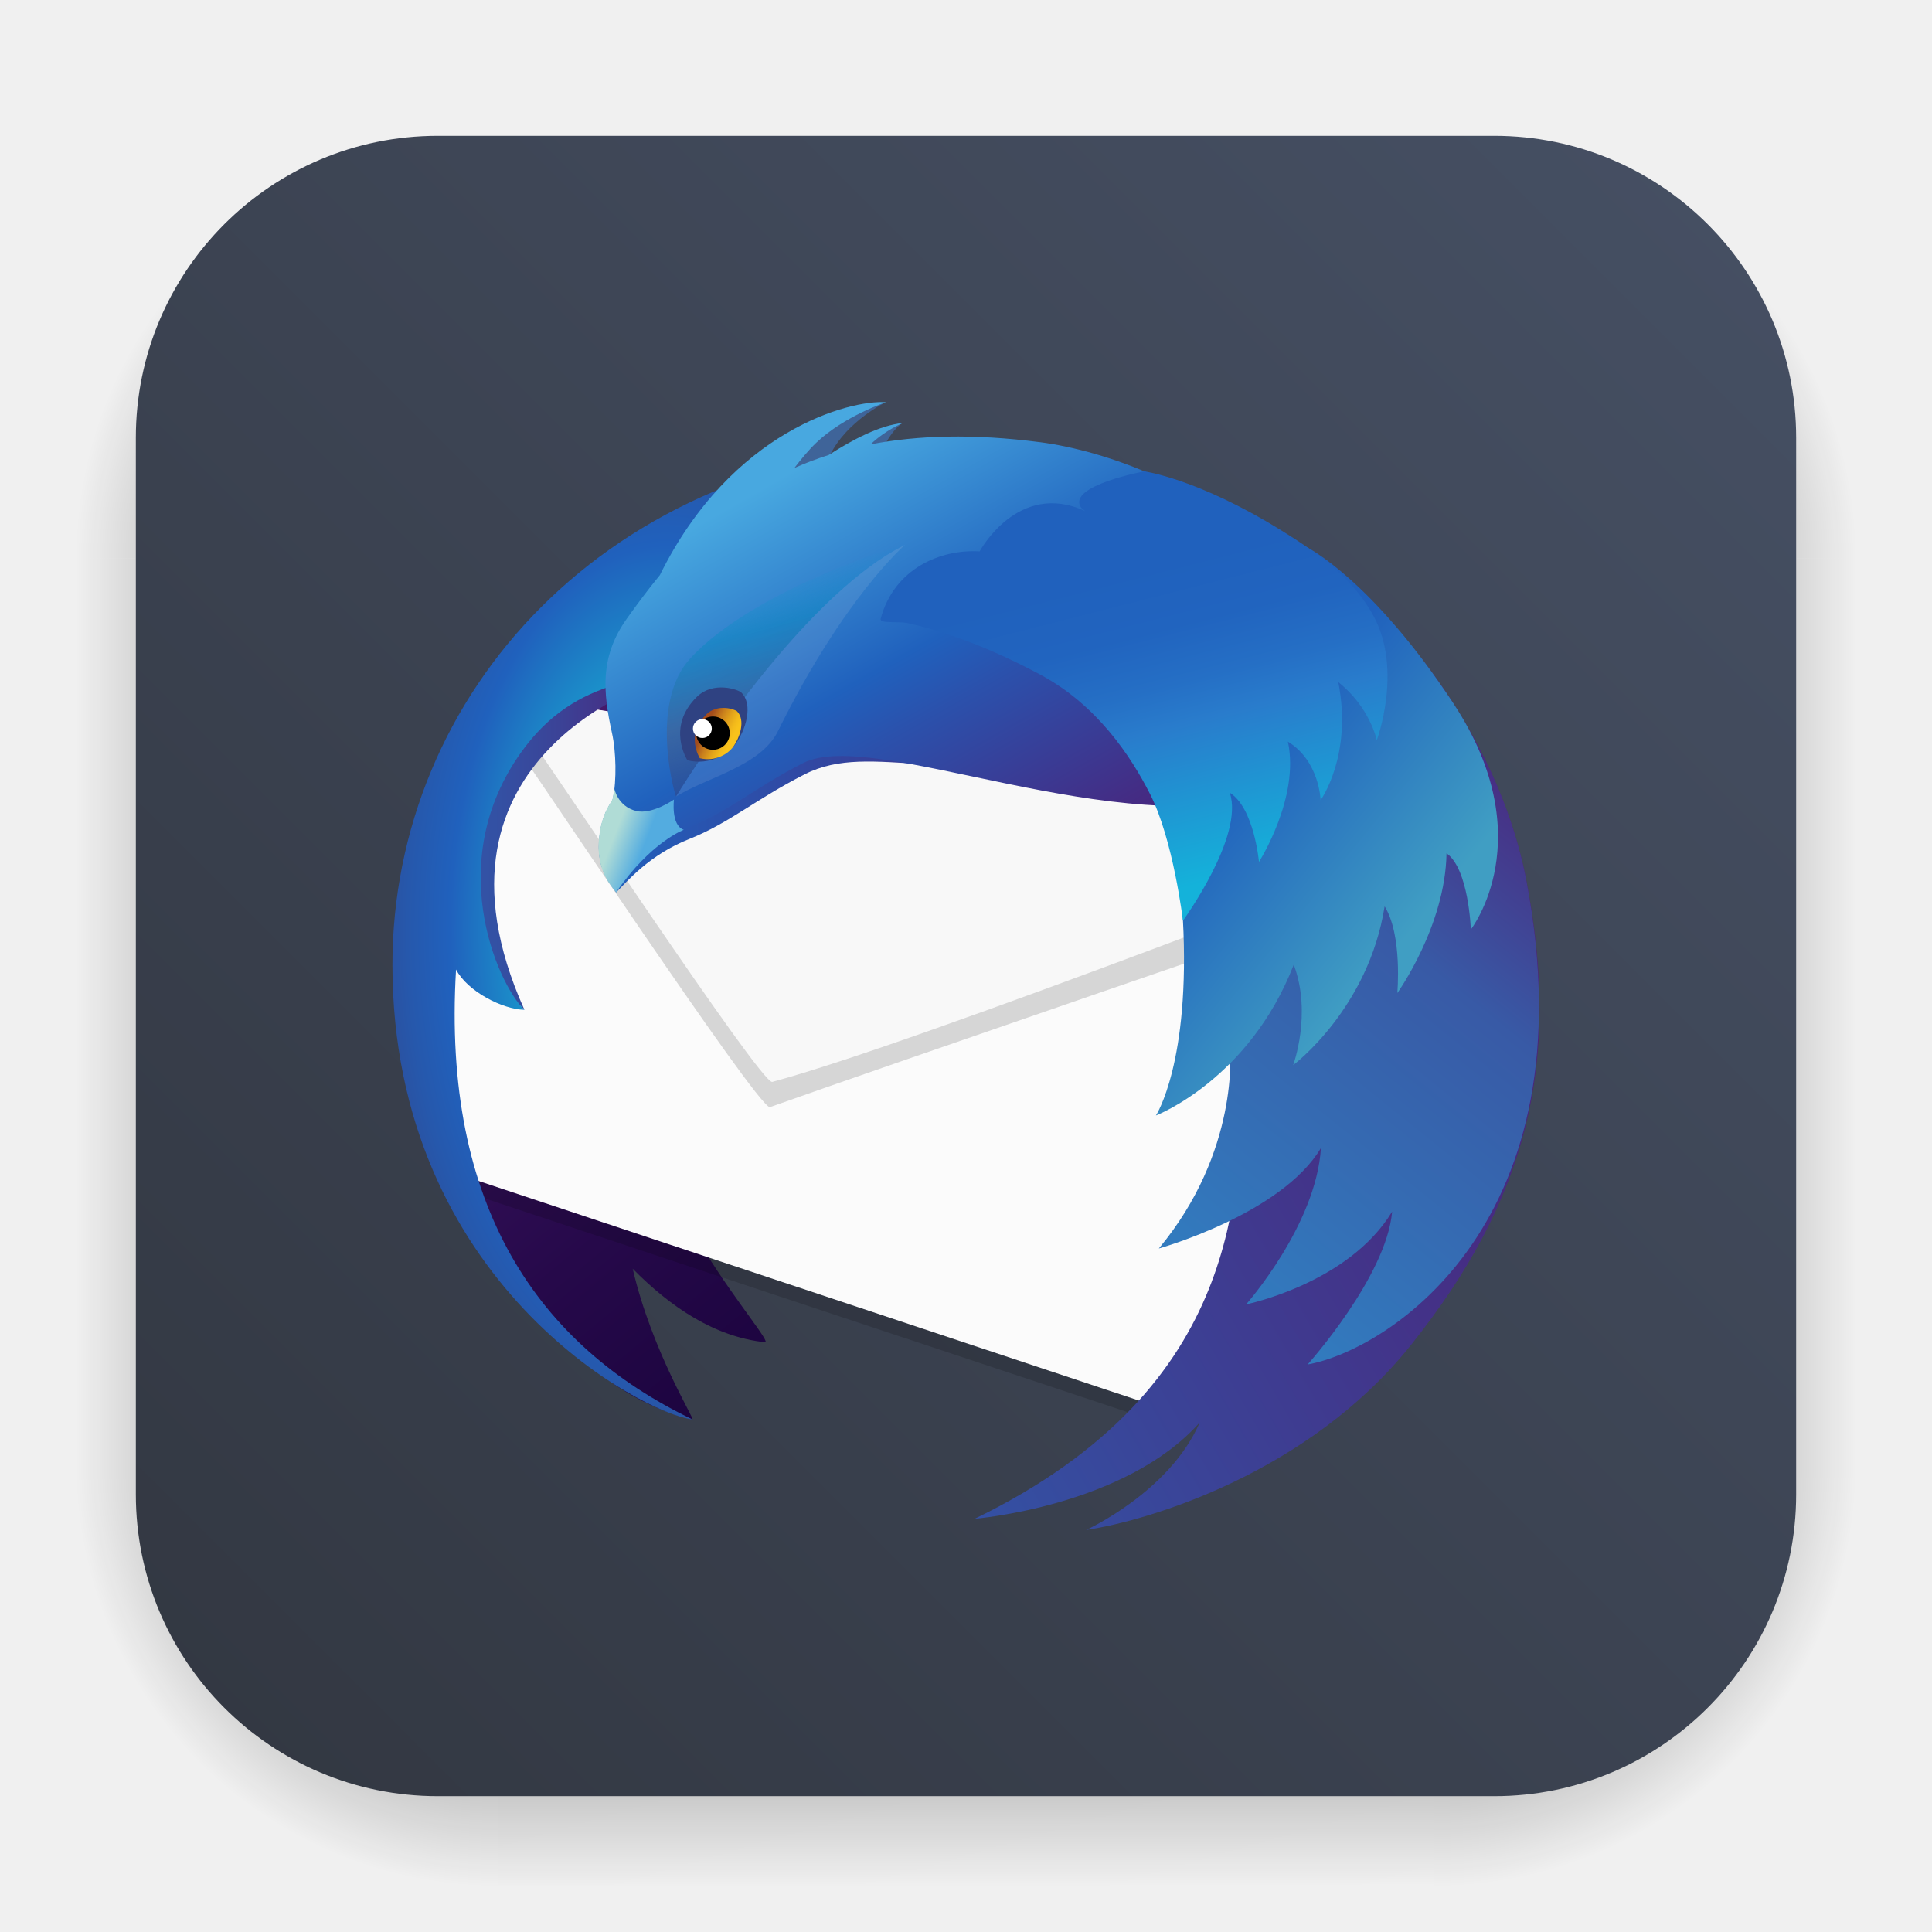
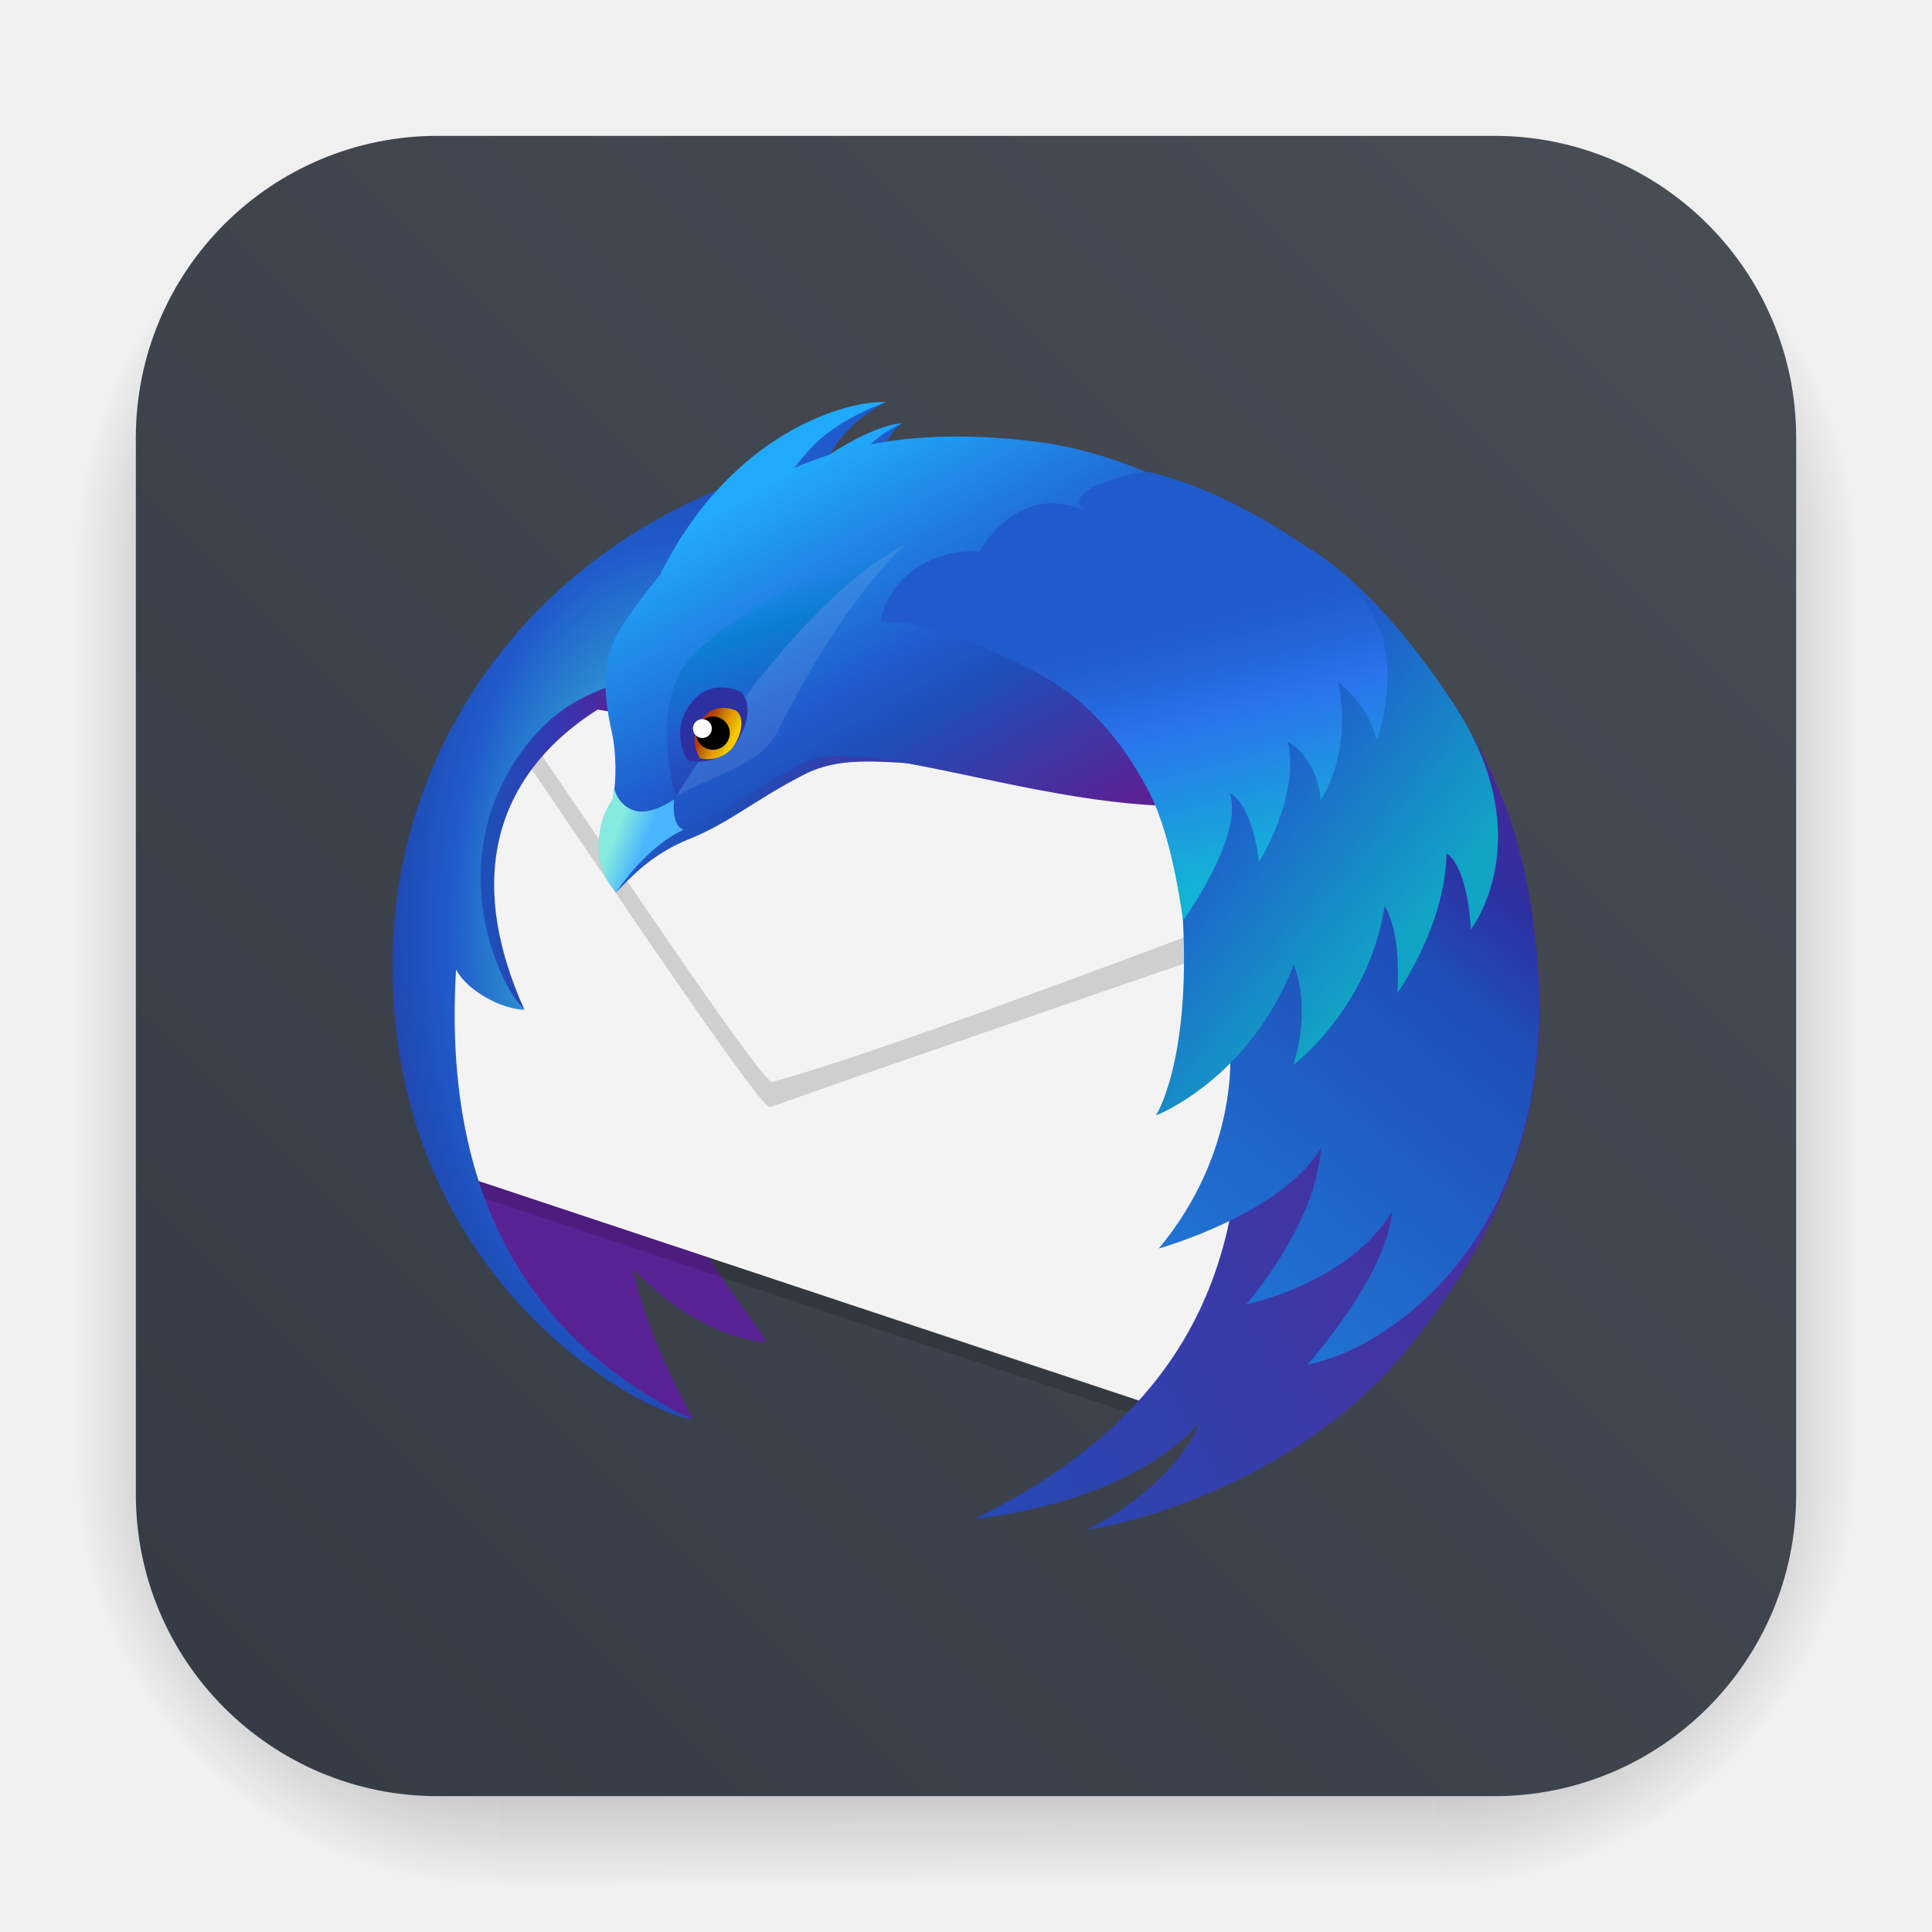
<svg xmlns="http://www.w3.org/2000/svg" xmlns:xlink="http://www.w3.org/1999/xlink" width="64" height="64" version="1.1">
  <defs>
    <linearGradient id="linearGradient-4" x1="1.1634e-5" y1=".5" y2=".5">
-       <stop stop-color="#2061BD" offset="0" />
-       <stop stop-color="#2B51AC" offset=".185" />
-       <stop stop-color="#442C84" offset=".683" />
-       <stop stop-color="#4E1D75" offset=".941" />
+       <stop stop-color="#205bcb" offset="0" />
+       <stop stop-color="#1f4eb8" offset=".185" />
+       <stop stop-color="#592294" offset=".683" />
+       <stop stop-color="#592294" offset=".941" />
    </linearGradient>
    <linearGradient id="linearGradient-9" x1=".907" x2=".105" y1=".714" y2=".332">
-       <stop stop-color="#3092B9" offset="0" />
-       <stop stop-color="#258DB6" offset=".22" />
-       <stop stop-color="#1685B1" offset=".656" />
-       <stop stop-color="#1082AF" offset="1" />
+       <stop stop-color="#0b92b2" offset="0" />
+       <stop stop-color="#0b92b2" offset=".22" />
+       <stop stop-color="#007fcb" offset=".656" />
+       <stop stop-color="#007fcb" offset="1" />
    </linearGradient>
    <linearGradient id="linearGradient1298" x1="93.545" x2="18.602" y1="104.29" y2="21.722" gradientTransform="scale(1.0497 .95269)" gradientUnits="userSpaceOnUse">
-       <stop stop-color="#130036" offset="0" />
-       <stop stop-color="#18023B" offset=".23" />
-       <stop stop-color="#26094A" offset=".512" />
-       <stop stop-color="#3D1563" offset=".821" />
-       <stop stop-color="#4E1D75" offset="1" />
+       <stop stop-color="#592294" offset="0" />
+       <stop stop-color="#592294" offset=".23" />
+       <stop stop-color="#592294" offset=".512" />
+       <stop stop-color="#592294" offset=".821" />
+       <stop stop-color="#592294" offset="1" />
    </linearGradient>
    <linearGradient id="linearGradient1300" x1="6.166" x2="34.739" y1="38.339" y2="38.339" gradientTransform="scale(.81742 1.2234)" gradientUnits="userSpaceOnUse">
-       <stop stop-color="#3156A8" offset="0" />
-       <stop stop-color="#3351A4" offset=".247" />
-       <stop stop-color="#3B4397" offset=".536" />
-       <stop stop-color="#472C82" offset=".845" />
-       <stop stop-color="#4E1D75" offset="1" />
+       <stop stop-color="#1f4eb8" offset="0" />
+       <stop stop-color="#1f4eb8" offset=".247" />
+       <stop stop-color="#3636b1" offset=".536" />
+       <stop stop-color="#592294" offset=".845" />
+       <stop stop-color="#592294" offset="1" />
    </linearGradient>
    <radialGradient id="radialGradient1302" cx="38.773" cy="42.032" r="55.952" gradientTransform="scale(.74974 1.3338)" gradientUnits="userSpaceOnUse">
-       <stop stop-color="#14CDDA" offset=".165" />
-       <stop stop-color="#2061BD" offset=".548" />
-       <stop stop-color="#2658AC" offset=".655" />
-       <stop stop-color="#373F81" offset=".864" />
-       <stop stop-color="#432D62" offset="1" />
+       <stop stop-color="#3ccdd8" offset=".165" />
+       <stop stop-color="#205bcb" offset=".548" />
+       <stop stop-color="#1f4eb8" offset=".655" />
+       <stop stop-color="#2d30a1" offset=".864" />
+       <stop stop-color="#592294" offset="1" />
    </radialGradient>
    <linearGradient id="linearGradient1304" x1=".198" x2="58.433" y1="29.618" y2="29.618" gradientTransform="scale(1.242 .80516)" gradientUnits="userSpaceOnUse" xlink:href="#linearGradient-4" />
    <linearGradient id="linearGradient1308" x1="27.301" x2="69.007" y1="13.621" y2="65.202" gradientTransform="scale(1.1928 .83838)" gradientUnits="userSpaceOnUse">
-       <stop stop-color="#48A8E0" offset=".02" />
-       <stop stop-color="#2061BD" offset=".388" />
-       <stop stop-color="#2B51AC" offset=".497" />
-       <stop stop-color="#442C84" offset=".789" />
-       <stop stop-color="#4E1D75" offset=".941" />
+       <stop stop-color="#21a9fa" offset=".02" />
+       <stop stop-color="#205bcb" offset=".388" />
+       <stop stop-color="#1f4eb8" offset=".497" />
+       <stop stop-color="#592294" offset=".789" />
+       <stop stop-color="#592294" offset=".941" />
    </linearGradient>
    <linearGradient id="linearGradient1310" x1="12.234" x2="135.44" y1="131.42" y2="16.994" gradientTransform="scale(.79148 1.2635)" gradientUnits="userSpaceOnUse">
-       <stop stop-color="#3156A8" offset=".379" />
-       <stop stop-color="#4E1D75" offset="1" />
+       <stop stop-color="#1f4eb8" offset=".379" />
+       <stop stop-color="#592294" offset="1" />
    </linearGradient>
    <linearGradient id="linearGradient1312" x1="55.196" x2="117.71" y1="118.27" y2="13.812" gradientTransform="scale(.86253 1.1594)" gradientUnits="userSpaceOnUse">
-       <stop stop-color="#29ABE2" offset="0" />
-       <stop stop-color="#385AA6" offset=".773" />
-       <stop stop-color="#414293" offset=".858" />
-       <stop stop-color="#4E1D75" offset="1" />
+       <stop stop-color="#21a9fa" offset="0" />
+       <stop stop-color="#1f4eb8" offset=".773" />
+       <stop stop-color="#2d30a1" offset=".858" />
+       <stop stop-color="#592294" offset="1" />
    </linearGradient>
    <linearGradient id="linearGradient1314" x1="26.261" x2="29.51" y1="40.964" y2="42.493" gradientTransform="scale(.9045 1.1056)" gradientUnits="userSpaceOnUse">
-       <stop stop-color="#B0DCD6" offset="0" />
-       <stop stop-color="#53ACE0" offset="1" />
+       <stop stop-color="#86ebde" offset="0" />
+       <stop stop-color="#49b5fe" offset="1" />
    </linearGradient>
    <linearGradient id="linearGradient1316" x1="4.662" x2=".735" y1="4.271" y2="2.403" gradientTransform="scale(1.5005 .66645)" gradientUnits="userSpaceOnUse" xlink:href="#linearGradient-9" />
    <linearGradient id="linearGradient1324" x1="40.854" x2="45.837" y1="18.208" y2="37.132" gradientTransform="scale(.97306 1.0277)" gradientUnits="userSpaceOnUse">
-       <stop stop-color="#1398D1" stop-opacity="0" offset=".007" />
-       <stop stop-color="#1187C2" stop-opacity=".62" offset=".248" />
-       <stop stop-color="#3F6499" stop-opacity=".71" offset=".642" />
-       <stop stop-color="#2F4282" stop-opacity=".5" offset="1" />
+       <stop stop-color="#008fde" stop-opacity="0" offset=".007" />
+       <stop stop-color="#007fcb" stop-opacity=".62" offset=".248" />
+       <stop stop-color="#205bcb" stop-opacity=".71" offset=".642" />
+       <stop stop-color="#2d30a1" stop-opacity=".5" offset="1" />
    </linearGradient>
    <linearGradient id="linearGradient1326" x1="37.583" x2="34.781" y1="34.329" y2="32.799" gradientTransform="scale(.95318 1.0491)" gradientUnits="userSpaceOnUse">
-       <stop stop-color="#F9C21B" offset="0" />
-       <stop stop-color="#F3BA1B" offset=".148" />
-       <stop stop-color="#E3A41B" offset=".379" />
-       <stop stop-color="#C9801C" offset=".663" />
-       <stop stop-color="#A44E1C" offset=".988" />
-       <stop stop-color="#A34C1C" offset="1" />
+       <stop stop-color="#f7c800" offset="0" />
+       <stop stop-color="#e2b500" offset=".148" />
+       <stop stop-color="#ea9800" offset=".379" />
+       <stop stop-color="#c07700" offset=".663" />
+       <stop stop-color="#b73900" offset=".988" />
+       <stop stop-color="#b73900" offset="1" />
    </linearGradient>
    <linearGradient id="linearGradient1328" x1="130.82" x2="107.49" y1="49.677" y2="18.142" gradientTransform="scale(.7757 1.2892)" gradientUnits="userSpaceOnUse">
-       <stop stop-color="#409EC3" offset="0" />
-       <stop stop-color="#2061BD" offset=".62" />
+       <stop stop-color="#12a4c5" offset="0" />
+       <stop stop-color="#205bcb" offset=".62" />
    </linearGradient>
    <linearGradient id="linearGradient1330" x1="81.894" x2="69.684" y1="53.868" y2="11.475" gradientTransform="scale(1.0622 .94149)" gradientUnits="userSpaceOnUse">
-       <stop stop-color="#14B2DA" offset="0" />
-       <stop stop-color="#297CCC" offset=".403" />
-       <stop stop-color="#256FC5" offset=".508" />
-       <stop stop-color="#2164BF" offset=".649" />
-       <stop stop-color="#2061BD" offset=".816" />
-       <stop stop-color="#2061BD" offset=".984" />
+       <stop stop-color="#13b3d6" offset="0" />
+       <stop stop-color="#2a74ed" offset=".403" />
+       <stop stop-color="#2567dc" offset=".508" />
+       <stop stop-color="#205bcb" offset=".649" />
+       <stop stop-color="#205bcb" offset=".816" />
+       <stop stop-color="#205bcb" offset=".984" />
    </linearGradient>
    <filter id="filter1057-6" x="-.027" y="-.027" width="1.054" height="1.054" color-interpolation-filters="sRGB">
      <feGaussianBlur stdDeviation="0.619" />
    </filter>
    <linearGradient id="linearGradient1053-7" x1="-127" x2="-72" y1="60" y2="5" gradientTransform="matrix(1 0 0 1 131.5 -.51028)" gradientUnits="userSpaceOnUse">
-       <stop stop-color="#323741" offset="0" />
-       <stop stop-color="#465064" offset="1" />
+       <stop stop-color="#353b44" offset="0" />
+       <stop stop-color="#484d56" offset="1" />
    </linearGradient>
    <radialGradient id="gradient_ds_br" cx="0" cy="0" r="1" gradientUnits="userSpaceOnUse" gradientTransform="matrix(13.9984,0.00477622,-0.00477841,14.0048,47.5016,48.4952)">
      <stop offset="0.65" id="stop1" />
      <stop offset="1" stop-opacity="0" id="stop2" />
    </radialGradient>
    <linearGradient id="gradient_ds_b" x1="30.449" y1="48.5" x2="30.492" y2="62.5" gradientUnits="userSpaceOnUse">
      <stop offset="0.654" id="stop3" />
      <stop offset="1" stop-opacity="0" id="stop4" />
    </linearGradient>
    <radialGradient id="gradient_ds_bl" cx="0" cy="0" r="1" gradientUnits="userSpaceOnUse" gradientTransform="matrix(0,14,-14,0,16.5,48.5)">
      <stop offset="0.65" id="stop5" />
      <stop offset="1" stop-opacity="0" id="stop6" />
    </radialGradient>
    <linearGradient id="gradient_ds_r" x1="47.5" y1="33.5" x2="61.5" y2="33.501" gradientUnits="userSpaceOnUse">
      <stop offset="0.649" id="stop7" />
      <stop offset="1" stop-opacity="0" id="stop8" />
    </linearGradient>
    <linearGradient id="gradient_ds_l" x1="16.5" y1="33.895" x2="2.5" y2="33.895" gradientUnits="userSpaceOnUse">
      <stop offset="0.649" id="stop9" />
      <stop offset="1" stop-opacity="0" id="stop10" />
    </linearGradient>
    <radialGradient id="gradient_ds_tr" cx="0" cy="0" r="1" gradientTransform="matrix(0.00843236,-14,14.0084,0.0189842,47.4916,18.5)" gradientUnits="userSpaceOnUse">
      <stop offset="0.65" id="stop11" />
      <stop offset="1" stop-opacity="0" id="stop12" />
    </radialGradient>
    <linearGradient id="gradient_ds_t" x1="29.98" y1="18.5" x2="29.916" y2="4.5" gradientUnits="userSpaceOnUse">
      <stop offset="0.649" id="stop13" />
      <stop offset="1" stop-opacity="0" id="stop14" />
    </linearGradient>
    <radialGradient id="gradient_ds_tl" cx="0" cy="0" r="1" gradientTransform="matrix(-0.00843236,-14,-14.0084,0.0189842,16.5084,18.5)" gradientUnits="userSpaceOnUse">
      <stop offset="0.65" id="stop15" />
      <stop offset="1" stop-opacity="0" id="stop16" />
    </radialGradient>
  </defs>
  <g id="ds" opacity="0.25">
    <path id="ds-br" d="m 47.5,48.5 h 14 v 14 h -14 z" fill="url(#gradient_ds_br)" style="fill:url(#gradient_ds_br)" />
    <path id="ds-b" d="m 16.5,48.5 h 31 v 14 h -31 z" fill="url(#gradient_ds_b)" style="fill:url(#gradient_ds_b)" />
    <path id="ds-bl" d="m 2.5,48.5 h 14 v 14 h -14 z" fill="url(#gradient_ds_bl)" style="fill:url(#gradient_ds_bl)" />
    <path id="ds-r" d="m 47.5,18.5 h 14 v 30 h -14 z" fill="url(#gradient_ds_r)" style="fill:url(#gradient_ds_r)" />
    <path id="ds-l" d="m 2.5,18.5 h 14 v 30 h -14 z" fill="url(#gradient_ds_l)" style="fill:url(#gradient_ds_l)" />
    <path id="ds-tr" d="m 47.5,4.5 h 14 v 14 h -14 z" fill="url(#gradient_ds_tr)" style="fill:url(#gradient_ds_tr)" />
    <path id="ds-t" d="m 16.5,4.5 h 31 v 14 h -31 z" fill="url(#gradient_ds_t)" style="fill:url(#gradient_ds_t)" />
    <path id="ds-tl" d="m 16.5,4.5 h -14 v 14 h 14 z" fill="url(#gradient_ds_tl)" style="fill:url(#gradient_ds_tl)" />
  </g>
  <rect x="4.5" y="4.5" width="55" height="55" fill="url(#linearGradient1053-7)" stroke-linecap="round" stroke-width="2.744" id="bg" rx="10" />
  <g transform="matrix(.31268 0 0 .31268 13 13.32)" fill-rule="evenodd" id="art">
    <path d="m92.952 17.465c-7.136-4.661-16.262-6.17-21.298-6.697-5.391-0.563-10.072-0.464-14.19 0.14-0.349-0.005-0.696-0.018-1.046-0.018-0.268 0-0.532 0.012-0.801 0.015 0.111-0.135 0.187-0.219 0.187-0.219s-0.217 0.034-0.642 0.227c-1.337 0.022-2.668 0.068-3.978 0.158 1.826-2.002 3.322-3.051 3.322-3.051s-1.776 0.26-5.015 3.196c-1.541 0.142-3.062 0.33-4.556 0.563 3.405-4.607 6.966-6.547 6.966-6.547s-4.316-0.878-11.076 5.913c-0.566 0.569-1.09 1.159-1.597 1.758-19.701 4.766-33.799 17.488-33.799 32.438 0 2.932-0.9 6.156 0.07 9.377-0.388 5.144 0.438 19.18 0.438 19.18s5.333 28.861 25.84 33.879c0.326 0.078-4.285-7.194-6.324-15.965 3.97 4.039 8.703 7.234 14.014 7.787 0.652 0.067-3.034-4.252-6.262-9.465l46.601 15.701c24.373-10.469 21.536-9.525 26.769-15.194 11.529-12.48 13.143-19.561 10.238-40.468-1.964-14.113-12.38-28.091-23.86-32.708z" fill="url(#linearGradient1298)" />
-     <polygon points="4.206 70.212 8.064 82.168 85.089 107.78 99.374 47.04 11.165 30.645" fill="#fbfbfb" />
+     <polygon points="4.206 70.212 8.064 82.168 85.089 107.78 99.374 47.04 11.165 30.645" fill="#f3f3f3" />
    <g transform="translate(10.062,31.733)" fill="#999">
      <path d="m1.32 0.259c0.386 0.831 0.272 1.028 0.032 1.028-0.108 0-0.242-0.039-0.368-0.08-0.125-0.039-0.243-0.08-0.319-0.08-0.213 0-0.093 0.315 1.114 1.83 1.707 2.168 26.769 40.004 28.139 40.004 7e-3 0 0.014-7.74e-4 0.019-0.003 11.668-4.158 61.288-21.189 61.288-21.189l-5.077-7.395-84.828-14.116" fill="#000" opacity=".15" />
    </g>
-     <path d="m12.109 31.062s0.374 1.935 2.107 4.077c1.722 2.161 24.856 37.189 26.017 36.88 15.154-4.023 70.137-25.429 70.137-25.429z" fill="#f8f8f8" />
+     <path d="m12.109 31.062s0.374 1.935 2.107 4.077c1.722 2.161 24.856 37.189 26.017 36.88 15.154-4.023 70.137-25.429 70.137-25.429z" fill="#f3f3f3" />
    <polygon points="82.338 106.86 9.137 82.526 9.396 84.237 83.153 108.76" opacity=".15" />
    <path d="m28.396 29.425s-26.634 7.8-14.413 34.955c0 0-5.604-5.131-8.94-11.691-0.15-0.293 5.562-20.584 5.562-20.584z" fill="url(#linearGradient1300)" />
    <path d="m13.983 64.38c-2.316-0.04-6.038-1.951-7.244-4.265-1.508 25.146 8.751 39.83 25.038 47.661-5.323-0.61-31.777-14.57-31.777-48.164 0-28.565 22.667-54.097 58.138-55.267 0.217 1.601-17.585 5.617-18.155 7.505-0.884 2.939-2.916 6.138-4.628 8.703-2.322 3.474 3.227 6.446-0.851 7.382-6.135 1.408-14.319 0.628-20.354 8.473-9.072 11.792-3.018 25.283-0.166 27.971z" fill="url(#radialGradient1302)" />
    <g transform="translate(21.671,4.6438)" fill="url(#linearGradient1304)">
      <path d="m45.77 0.622c-22.971-1.763-34.795 7.429-42.384 18.117-2.764 3.891-2.462 7.463-1.51 11.779 0.409 1.842 0.822 2.725 0.324 4.604-0.275 1.036-0.229 2.004-0.57 2.615-0.471 0.845-1.073 1.768-1.274 3.285-0.503 3.789 0.838 4.995 1.676 6.27 1.194-1.186 3.526-3.976 7.73-5.642 4.205-1.666 6.972-4.172 12.242-6.861 7.2-3.672 15.64 1.899 31.642-3.344 4.924-1.614 16.24-18.377 18.927-19.021-7.481-8.272-20.208-11.297-26.803-11.802z" fill="url(#linearGradient1304)" />
    </g>
-     <path d="m52.265 0.015s-4.102 1.981-5.888 5.561c4.125-2.079 6.518-3.215 7.65-3.35 0 0-1.084 0.525-2.429 3.381 2.377-0.761 3.195-1.241 3.847-1.248 0 0-0.19 0.3-0.363 3.15-3.65-1.183-10.675 0.195-14.412 2.535-1.267-6.758 11.594-10.028 11.594-10.028z" fill="#3f6499" />
+     <path d="m52.265 0.015s-4.102 1.981-5.888 5.561c4.125-2.079 6.518-3.215 7.65-3.35 0 0-1.084 0.525-2.429 3.381 2.377-0.761 3.195-1.241 3.847-1.248 0 0-0.19 0.3-0.363 3.15-3.65-1.183-10.675 0.195-14.412 2.535-1.267-6.758 11.594-10.028 11.594-10.028z" fill="#205bcb" />
    <path d="m68.589 4.247c-7.042-0.913-12.928-0.733-17.932 0.231 1.573-1.508 3.395-2.252 3.395-2.252-2.36 0.208-5.305 1.749-7.833 3.38-1.274 0.406-2.487 0.865-3.637 1.377 0.704-0.927 1.522-1.919 2.323-2.679 2.971-2.826 7.385-4.289 7.385-4.289-3.766-0.276-16.371 2.95-23.956 18.312-1.243 1.515-2.403 3.068-3.508 4.625-2.853 4.018-2.54 7.706-1.556 12.162 0.419 1.903 0.497 4.941 0.083 6.904-0.083 0.393-1.163 1.409-1.44 4.147-0.296 2.905 0.741 4.333 1.763 5.513 3.632-5.311 7.215-6.364 7.215-6.364 5.083-2.083 7.199-4.307 12.641-7.083 7.435-3.793 33.433 8.587 49.954 3.173 5.084-1.666-1.957-23.306 0.818-23.97-7.726-8.541-18.944-12.311-25.714-13.188z" fill="url(#linearGradient1308)" />
    <path d="m120.16 50.828c-4.073-21.276-23.668-40.633-39.425-41.706-6.994-0.476-4.846 3.109-9.222 4.475-18.858 5.885-19.146 9.32-19.146 9.32 39.984 1.879 40.59 41.368 29.882 51.358 3.013-0.703 6.28-4.387 9.281-10.17-0.36 2.426-0.669 5.403-1.119 8.724-1.371 10.134 0.405 31.305-28.717 45.472 0 0 15.931-1.302 23.83-10.195-3.213 7.388-12.028 11.378-12.028 11.378 6.487-0.949 23.527-5.977 34.382-19.552 12.285-15.366 15.98-29.781 12.281-49.105z" fill="url(#linearGradient1310)" />
    <path d="m81.193 89.671s12.99-3.631 17.175-10.646c-0.508 8.179-7.926 16.565-7.926 16.565s10.845-2.195 15.469-9.826c-0.602 6.887-8.952 16.194-8.952 16.194 8.536-1.532 29.984-15.08 23.199-51.13-4.007-21.29-23.668-40.633-39.426-41.706-6.994-0.476-4.846 3.109-9.222 4.475-18.856 5.885-19.144 9.321-19.144 9.321 39.984 1.879 50.609 22.806 29.882 50.8 3.013-0.703 4.221-2.359 6.485-5.069-7.74e-4 0 1.026 10.718-7.541 21.023z" fill="url(#linearGradient1312)" />
    <path d="m29.826 42.107s-2.322 1.625-4.004 1.21c-1.991-0.488-2.327-2.417-2.327-2.417-0.044 0.395-0.094 0.776-0.168 1.118-0.083 0.393-1.163 1.409-1.44 4.147-0.296 2.905 0.795 4.589 1.817 5.769 3.632-5.311 7.161-6.62 7.161-6.62-1.383-0.483-1.039-3.208-1.039-3.208z" fill="url(#linearGradient1314)" />
    <g transform="translate(79.719,8.5137)" fill="url(#linearGradient1316)" opacity=".6">
      <g fill="url(#linearGradient1316)">
        <g fill="url(#linearGradient1316)" opacity=".2">
          <path d="m0.745 0.557c0.544-0.141 2.766 0.101 4.224 0.755 1.458 0.654 3.973 1.81 1.961 2.313s-3.169-0.302-4.174-1.156c-1.005-0.854-3.369-1.56-2.012-1.912z" fill="url(#linearGradient1316)" />
        </g>
      </g>
    </g>
    <path d="m30.043 41.79s12.74-20.994 24.257-26.659c1.07-0.538-15.946 4.523-22.794 12.081-4.07 4.492-1.916 13.288-1.463 14.579z" fill="url(#linearGradient1324)" />
-     <path d="m30.043 41.79c0.012-0.008 0.025-0.015 0.037-0.022 3.294-2.035 8.939-3.207 10.759-6.897 7.006-14.206 13.461-19.74 13.461-19.74-11.517 5.665-24.257 26.659-24.257 26.659z" fill="#f2f2f2" opacity=".1" />
-     <path d="m31.255 37.95s-2.296-3.522 1.01-6.735c1.744-1.693 4.389-0.752 4.695-0.448 1.301 1.29 0.483 4.014-0.688 5.555-0.662 0.868-2.588 2.219-5.017 1.628z" fill="#2f4282" />
+     <path d="m30.043 41.79c0.012-0.008 0.025-0.015 0.037-0.022 3.294-2.035 8.939-3.207 10.759-6.897 7.006-14.206 13.461-19.74 13.461-19.74-11.517 5.665-24.257 26.659-24.257 26.659z" fill="#f3f3f3" opacity=".1" />
+     <path d="m31.255 37.95s-2.296-3.522 1.01-6.735c1.744-1.693 4.389-0.752 4.695-0.448 1.301 1.29 0.483 4.014-0.688 5.555-0.662 0.868-2.588 2.219-5.017 1.628z" fill="#2d30a1" />
    <path d="m32.57 37.731s-1.587-2.436 0.7-4.655c1.204-1.169 3.032-0.519 3.244-0.31 0.899 0.892 0.333 2.774-0.476 3.838-0.457 0.602-1.789 1.536-3.467 1.127z" fill="url(#linearGradient1326)" />
    <path d="m35.738 35.133c-0.036 0.973-0.859 1.733-1.84 1.7-0.982-0.034-1.752-0.849-1.716-1.823 0.035-0.973 0.858-1.733 1.841-1.699 0.98 0.033 1.748 0.849 1.714 1.822z" />
    <circle cx="32.835" cy="34.588" r="1" fill="#fff" />
    <path d="m112.45 31.991c-8.72-13.275-15.63-16.648-15.63-16.648s0.317 9.67 5.159 14.334c0.553 0.532-5.794-4.149-5.794-4.149s-1.357 4.467 1.753 9.601c-0.903-1.2-1.502-1.655-1.502-1.655s-5.86 2.702-7.59 6.451c-0.893-1.686-1.563-2.679-1.563-2.679s-4.053 8.089-3.543 17.467c0.829 15.249-2.856 20.867-2.856 20.867s9.87-3.787 14.603-15.978c1.955 5.183-0.06 10.639-0.06 10.639s7.975-5.959 9.69-16.82c1.901 3.066 1.342 9.185 1.342 9.185s5.09-7.087 5.214-14.805c2.359 1.645 2.577 8.07 2.577 8.07s7.547-9.649-1.802-23.879z" fill="url(#linearGradient1328)" />
    <path d="m103.97 22.715c-2.279-4.247-6.3-6.953-9.835-9.144-8.813-5.465-14.481-6.232-14.481-6.232s-8.133 1.512-6.737 3.775c0.072 0.116 0.239 0.263 0.477 0.432-7.135-3.286-11.182 4.27-11.182 4.27-4.077-0.248-9.041 1.759-10.488 7.135-0.15 0.558 1.826 0.244 2.843 0.465 5.944 1.292 11.54 4.094 14.111 5.479 5.981 3.222 9.529 8.587 11.579 12.612 2.478 4.869 3.491 13.436 3.491 13.436s6.521-8.959 4.963-13.558c2.583 1.604 3.093 7.328 3.093 7.328s4.347-6.809 3.063-12.741c3.354 2.044 3.466 6.201 3.466 6.201s3.415-4.739 1.871-12.513c3.374 2.683 4.081 6.159 4.081 6.159s2.758-7.379-0.315-13.105z" fill="url(#linearGradient1330)" />
  </g>
</svg>
